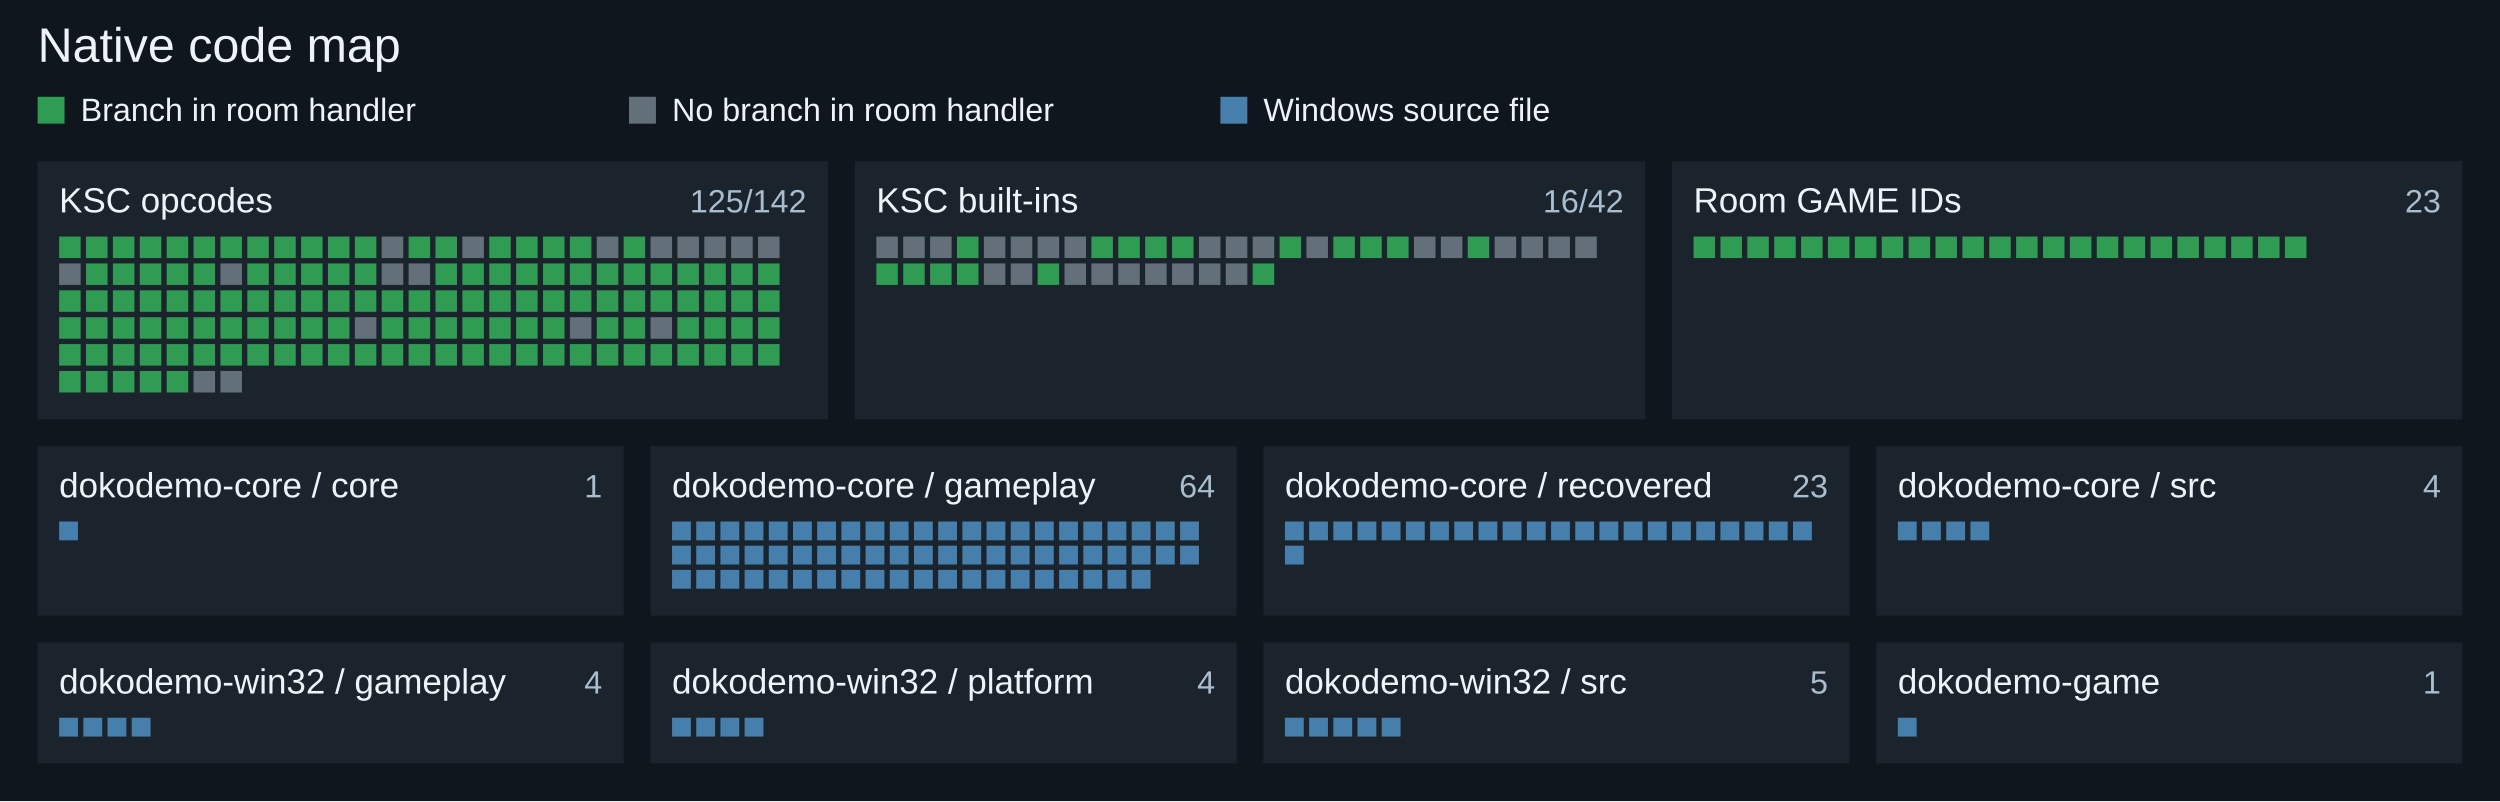
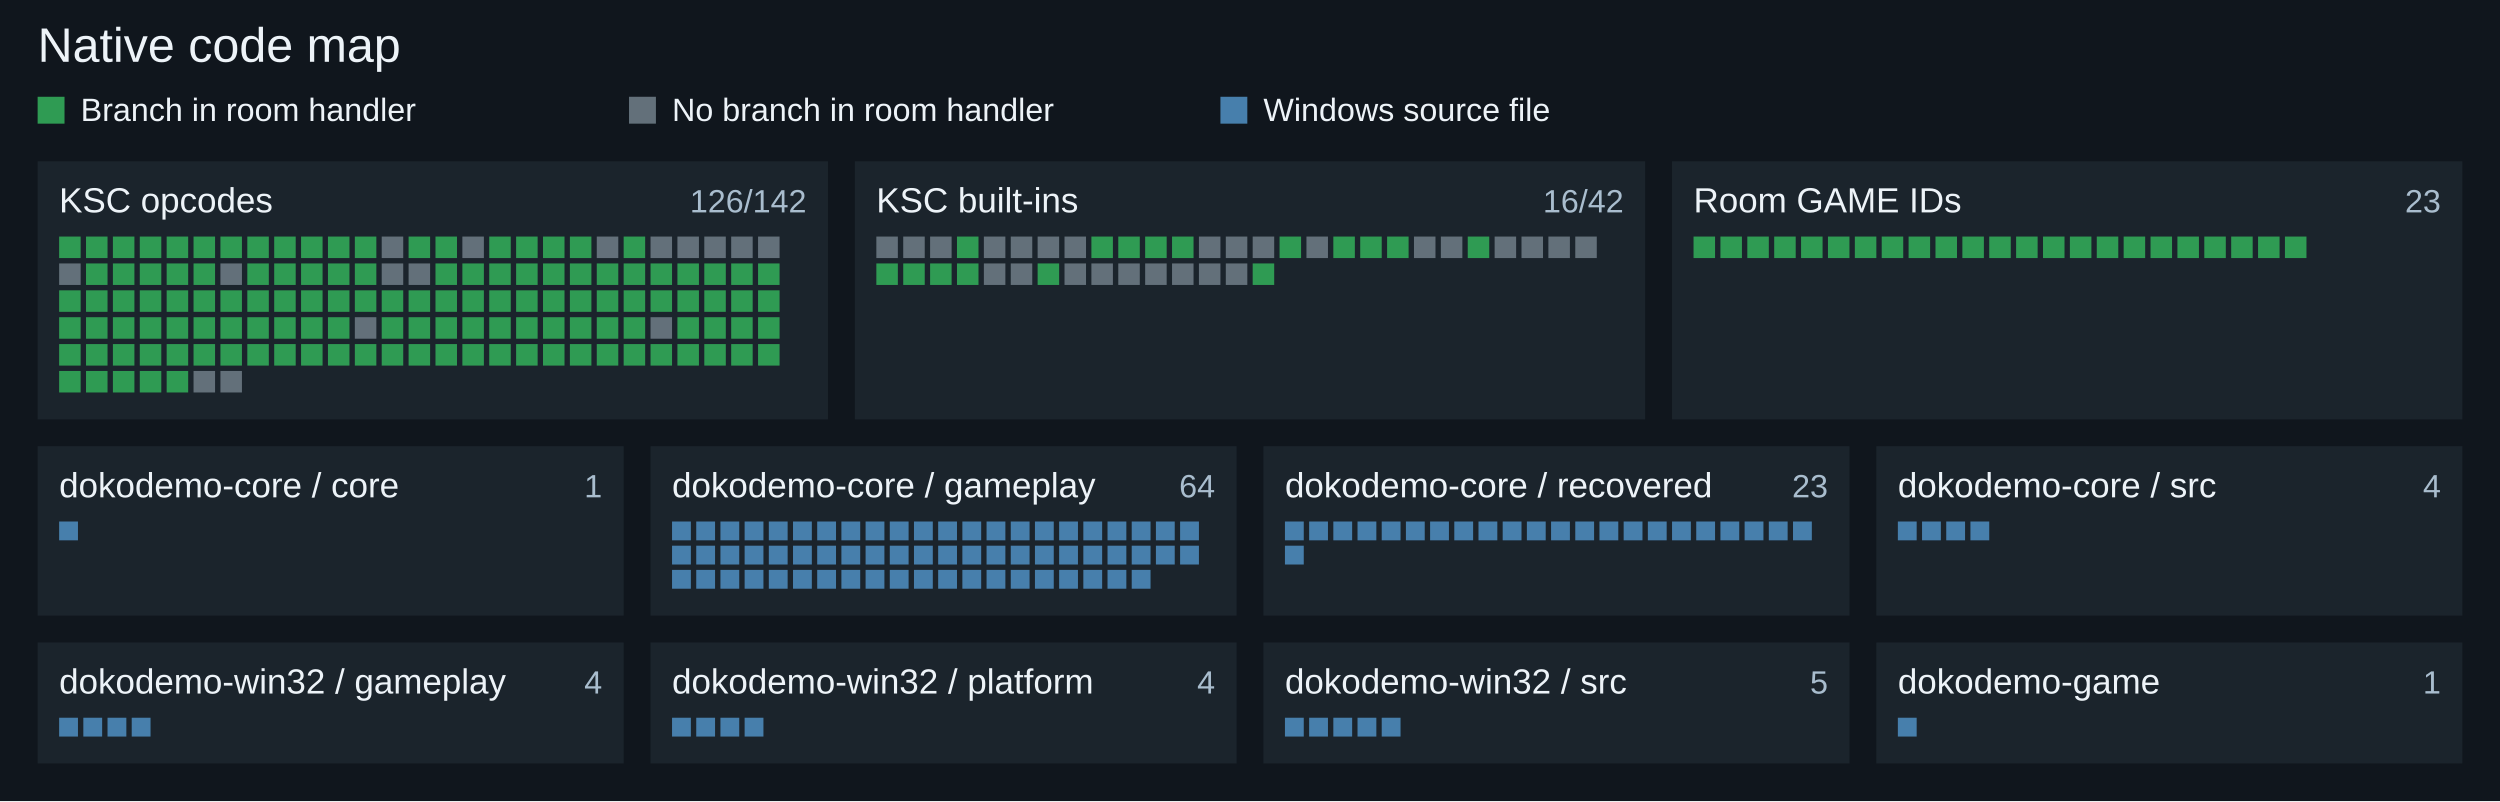
<svg xmlns="http://www.w3.org/2000/svg" width="930" height="298" viewBox="0 0 930 298" role="img" aria-label="Native code map. Each square represents a dispatch ID or Windows source file.">
  <rect x="0" y="0" width="930" height="298" fill="#10161d" />
  <g font-family="Segoe UI, Arial, sans-serif">
    <text x="14" y="23" font-size="18" fill="#edf3f8">Native code map</text>
    <rect x="14" y="36" width="10" height="10" fill="#2f9b53" />
    <text x="30" y="45" font-size="12" fill="#edf3f8">Branch in room handler</text>
    <rect x="234" y="36" width="10" height="10" fill="#63707a" />
    <text x="250" y="45" font-size="12" fill="#edf3f8">No branch in room handler</text>
    <rect x="454" y="36" width="10" height="10" fill="#477fac" />
    <text x="470" y="45" font-size="12" fill="#edf3f8">Windows source file</text>
    <rect x="14" y="60" width="294" height="96" fill="#1b242c" />
    <text x="22" y="79" font-size="13" fill="#edf3f8">KSC opcodes</text>
-     <text x="300" y="79" font-size="12" fill="#a9bdce" text-anchor="end">125/142</text>
+     <text x="300" y="79" font-size="12" fill="#a9bdce" text-anchor="end">126/142</text>
    <rect x="22" y="88" width="8" height="8" fill="#2f9b53" />
    <rect x="32" y="88" width="8" height="8" fill="#2f9b53" />
    <rect x="42" y="88" width="8" height="8" fill="#2f9b53" />
    <rect x="52" y="88" width="8" height="8" fill="#2f9b53" />
    <rect x="62" y="88" width="8" height="8" fill="#2f9b53" />
    <rect x="72" y="88" width="8" height="8" fill="#2f9b53" />
    <rect x="82" y="88" width="8" height="8" fill="#2f9b53" />
    <rect x="92" y="88" width="8" height="8" fill="#2f9b53" />
    <rect x="102" y="88" width="8" height="8" fill="#2f9b53" />
    <rect x="112" y="88" width="8" height="8" fill="#2f9b53" />
    <rect x="122" y="88" width="8" height="8" fill="#2f9b53" />
    <rect x="132" y="88" width="8" height="8" fill="#2f9b53" />
    <rect x="142" y="88" width="8" height="8" fill="#63707a" />
    <rect x="152" y="88" width="8" height="8" fill="#2f9b53" />
    <rect x="162" y="88" width="8" height="8" fill="#2f9b53" />
    <rect x="172" y="88" width="8" height="8" fill="#63707a" />
    <rect x="182" y="88" width="8" height="8" fill="#2f9b53" />
    <rect x="192" y="88" width="8" height="8" fill="#2f9b53" />
    <rect x="202" y="88" width="8" height="8" fill="#2f9b53" />
    <rect x="212" y="88" width="8" height="8" fill="#2f9b53" />
    <rect x="222" y="88" width="8" height="8" fill="#63707a" />
    <rect x="232" y="88" width="8" height="8" fill="#2f9b53" />
    <rect x="242" y="88" width="8" height="8" fill="#63707a" />
    <rect x="252" y="88" width="8" height="8" fill="#63707a" />
    <rect x="262" y="88" width="8" height="8" fill="#63707a" />
    <rect x="272" y="88" width="8" height="8" fill="#63707a" />
    <rect x="282" y="88" width="8" height="8" fill="#63707a" />
    <rect x="22" y="98" width="8" height="8" fill="#63707a" />
    <rect x="32" y="98" width="8" height="8" fill="#2f9b53" />
    <rect x="42" y="98" width="8" height="8" fill="#2f9b53" />
    <rect x="52" y="98" width="8" height="8" fill="#2f9b53" />
    <rect x="62" y="98" width="8" height="8" fill="#2f9b53" />
    <rect x="72" y="98" width="8" height="8" fill="#2f9b53" />
    <rect x="82" y="98" width="8" height="8" fill="#63707a" />
    <rect x="92" y="98" width="8" height="8" fill="#2f9b53" />
    <rect x="102" y="98" width="8" height="8" fill="#2f9b53" />
    <rect x="112" y="98" width="8" height="8" fill="#2f9b53" />
    <rect x="122" y="98" width="8" height="8" fill="#2f9b53" />
    <rect x="132" y="98" width="8" height="8" fill="#2f9b53" />
    <rect x="142" y="98" width="8" height="8" fill="#63707a" />
    <rect x="152" y="98" width="8" height="8" fill="#63707a" />
    <rect x="162" y="98" width="8" height="8" fill="#2f9b53" />
    <rect x="172" y="98" width="8" height="8" fill="#2f9b53" />
    <rect x="182" y="98" width="8" height="8" fill="#2f9b53" />
    <rect x="192" y="98" width="8" height="8" fill="#2f9b53" />
    <rect x="202" y="98" width="8" height="8" fill="#2f9b53" />
    <rect x="212" y="98" width="8" height="8" fill="#2f9b53" />
    <rect x="222" y="98" width="8" height="8" fill="#2f9b53" />
    <rect x="232" y="98" width="8" height="8" fill="#2f9b53" />
    <rect x="242" y="98" width="8" height="8" fill="#2f9b53" />
    <rect x="252" y="98" width="8" height="8" fill="#2f9b53" />
    <rect x="262" y="98" width="8" height="8" fill="#2f9b53" />
    <rect x="272" y="98" width="8" height="8" fill="#2f9b53" />
    <rect x="282" y="98" width="8" height="8" fill="#2f9b53" />
    <rect x="22" y="108" width="8" height="8" fill="#2f9b53" />
    <rect x="32" y="108" width="8" height="8" fill="#2f9b53" />
    <rect x="42" y="108" width="8" height="8" fill="#2f9b53" />
    <rect x="52" y="108" width="8" height="8" fill="#2f9b53" />
    <rect x="62" y="108" width="8" height="8" fill="#2f9b53" />
    <rect x="72" y="108" width="8" height="8" fill="#2f9b53" />
    <rect x="82" y="108" width="8" height="8" fill="#2f9b53" />
    <rect x="92" y="108" width="8" height="8" fill="#2f9b53" />
    <rect x="102" y="108" width="8" height="8" fill="#2f9b53" />
    <rect x="112" y="108" width="8" height="8" fill="#2f9b53" />
    <rect x="122" y="108" width="8" height="8" fill="#2f9b53" />
    <rect x="132" y="108" width="8" height="8" fill="#2f9b53" />
    <rect x="142" y="108" width="8" height="8" fill="#2f9b53" />
    <rect x="152" y="108" width="8" height="8" fill="#2f9b53" />
    <rect x="162" y="108" width="8" height="8" fill="#2f9b53" />
    <rect x="172" y="108" width="8" height="8" fill="#2f9b53" />
    <rect x="182" y="108" width="8" height="8" fill="#2f9b53" />
    <rect x="192" y="108" width="8" height="8" fill="#2f9b53" />
    <rect x="202" y="108" width="8" height="8" fill="#2f9b53" />
    <rect x="212" y="108" width="8" height="8" fill="#2f9b53" />
    <rect x="222" y="108" width="8" height="8" fill="#2f9b53" />
    <rect x="232" y="108" width="8" height="8" fill="#2f9b53" />
    <rect x="242" y="108" width="8" height="8" fill="#2f9b53" />
    <rect x="252" y="108" width="8" height="8" fill="#2f9b53" />
    <rect x="262" y="108" width="8" height="8" fill="#2f9b53" />
    <rect x="272" y="108" width="8" height="8" fill="#2f9b53" />
    <rect x="282" y="108" width="8" height="8" fill="#2f9b53" />
    <rect x="22" y="118" width="8" height="8" fill="#2f9b53" />
    <rect x="32" y="118" width="8" height="8" fill="#2f9b53" />
    <rect x="42" y="118" width="8" height="8" fill="#2f9b53" />
    <rect x="52" y="118" width="8" height="8" fill="#2f9b53" />
    <rect x="62" y="118" width="8" height="8" fill="#2f9b53" />
    <rect x="72" y="118" width="8" height="8" fill="#2f9b53" />
    <rect x="82" y="118" width="8" height="8" fill="#2f9b53" />
    <rect x="92" y="118" width="8" height="8" fill="#2f9b53" />
    <rect x="102" y="118" width="8" height="8" fill="#2f9b53" />
    <rect x="112" y="118" width="8" height="8" fill="#2f9b53" />
    <rect x="122" y="118" width="8" height="8" fill="#2f9b53" />
    <rect x="132" y="118" width="8" height="8" fill="#63707a" />
    <rect x="142" y="118" width="8" height="8" fill="#2f9b53" />
    <rect x="152" y="118" width="8" height="8" fill="#2f9b53" />
    <rect x="162" y="118" width="8" height="8" fill="#2f9b53" />
    <rect x="172" y="118" width="8" height="8" fill="#2f9b53" />
    <rect x="182" y="118" width="8" height="8" fill="#2f9b53" />
    <rect x="192" y="118" width="8" height="8" fill="#2f9b53" />
    <rect x="202" y="118" width="8" height="8" fill="#2f9b53" />
-     <rect x="212" y="118" width="8" height="8" fill="#63707a" />
+     <rect x="212" y="118" width="8" height="8" fill="#2f9b53" />
    <rect x="222" y="118" width="8" height="8" fill="#2f9b53" />
    <rect x="232" y="118" width="8" height="8" fill="#2f9b53" />
    <rect x="242" y="118" width="8" height="8" fill="#63707a" />
    <rect x="252" y="118" width="8" height="8" fill="#2f9b53" />
    <rect x="262" y="118" width="8" height="8" fill="#2f9b53" />
    <rect x="272" y="118" width="8" height="8" fill="#2f9b53" />
    <rect x="282" y="118" width="8" height="8" fill="#2f9b53" />
    <rect x="22" y="128" width="8" height="8" fill="#2f9b53" />
    <rect x="32" y="128" width="8" height="8" fill="#2f9b53" />
    <rect x="42" y="128" width="8" height="8" fill="#2f9b53" />
    <rect x="52" y="128" width="8" height="8" fill="#2f9b53" />
    <rect x="62" y="128" width="8" height="8" fill="#2f9b53" />
    <rect x="72" y="128" width="8" height="8" fill="#2f9b53" />
    <rect x="82" y="128" width="8" height="8" fill="#2f9b53" />
    <rect x="92" y="128" width="8" height="8" fill="#2f9b53" />
    <rect x="102" y="128" width="8" height="8" fill="#2f9b53" />
    <rect x="112" y="128" width="8" height="8" fill="#2f9b53" />
    <rect x="122" y="128" width="8" height="8" fill="#2f9b53" />
    <rect x="132" y="128" width="8" height="8" fill="#2f9b53" />
    <rect x="142" y="128" width="8" height="8" fill="#2f9b53" />
    <rect x="152" y="128" width="8" height="8" fill="#2f9b53" />
    <rect x="162" y="128" width="8" height="8" fill="#2f9b53" />
    <rect x="172" y="128" width="8" height="8" fill="#2f9b53" />
    <rect x="182" y="128" width="8" height="8" fill="#2f9b53" />
    <rect x="192" y="128" width="8" height="8" fill="#2f9b53" />
    <rect x="202" y="128" width="8" height="8" fill="#2f9b53" />
    <rect x="212" y="128" width="8" height="8" fill="#2f9b53" />
    <rect x="222" y="128" width="8" height="8" fill="#2f9b53" />
    <rect x="232" y="128" width="8" height="8" fill="#2f9b53" />
    <rect x="242" y="128" width="8" height="8" fill="#2f9b53" />
    <rect x="252" y="128" width="8" height="8" fill="#2f9b53" />
    <rect x="262" y="128" width="8" height="8" fill="#2f9b53" />
    <rect x="272" y="128" width="8" height="8" fill="#2f9b53" />
    <rect x="282" y="128" width="8" height="8" fill="#2f9b53" />
    <rect x="22" y="138" width="8" height="8" fill="#2f9b53" />
    <rect x="32" y="138" width="8" height="8" fill="#2f9b53" />
    <rect x="42" y="138" width="8" height="8" fill="#2f9b53" />
    <rect x="52" y="138" width="8" height="8" fill="#2f9b53" />
    <rect x="62" y="138" width="8" height="8" fill="#2f9b53" />
    <rect x="72" y="138" width="8" height="8" fill="#63707a" />
    <rect x="82" y="138" width="8" height="8" fill="#63707a" />
    <rect x="318" y="60" width="294" height="96" fill="#1b242c" />
    <text x="326" y="79" font-size="13" fill="#edf3f8">KSC built-ins</text>
    <text x="604" y="79" font-size="12" fill="#a9bdce" text-anchor="end">16/42</text>
    <rect x="326" y="88" width="8" height="8" fill="#63707a" />
    <rect x="336" y="88" width="8" height="8" fill="#63707a" />
    <rect x="346" y="88" width="8" height="8" fill="#63707a" />
    <rect x="356" y="88" width="8" height="8" fill="#2f9b53" />
    <rect x="366" y="88" width="8" height="8" fill="#63707a" />
    <rect x="376" y="88" width="8" height="8" fill="#63707a" />
    <rect x="386" y="88" width="8" height="8" fill="#63707a" />
    <rect x="396" y="88" width="8" height="8" fill="#63707a" />
    <rect x="406" y="88" width="8" height="8" fill="#2f9b53" />
    <rect x="416" y="88" width="8" height="8" fill="#2f9b53" />
    <rect x="426" y="88" width="8" height="8" fill="#2f9b53" />
    <rect x="436" y="88" width="8" height="8" fill="#2f9b53" />
    <rect x="446" y="88" width="8" height="8" fill="#63707a" />
    <rect x="456" y="88" width="8" height="8" fill="#63707a" />
    <rect x="466" y="88" width="8" height="8" fill="#63707a" />
    <rect x="476" y="88" width="8" height="8" fill="#2f9b53" />
    <rect x="486" y="88" width="8" height="8" fill="#63707a" />
    <rect x="496" y="88" width="8" height="8" fill="#2f9b53" />
    <rect x="506" y="88" width="8" height="8" fill="#2f9b53" />
    <rect x="516" y="88" width="8" height="8" fill="#2f9b53" />
    <rect x="526" y="88" width="8" height="8" fill="#63707a" />
    <rect x="536" y="88" width="8" height="8" fill="#63707a" />
    <rect x="546" y="88" width="8" height="8" fill="#2f9b53" />
    <rect x="556" y="88" width="8" height="8" fill="#63707a" />
    <rect x="566" y="88" width="8" height="8" fill="#63707a" />
    <rect x="576" y="88" width="8" height="8" fill="#63707a" />
    <rect x="586" y="88" width="8" height="8" fill="#63707a" />
    <rect x="326" y="98" width="8" height="8" fill="#2f9b53" />
    <rect x="336" y="98" width="8" height="8" fill="#2f9b53" />
    <rect x="346" y="98" width="8" height="8" fill="#2f9b53" />
    <rect x="356" y="98" width="8" height="8" fill="#2f9b53" />
    <rect x="366" y="98" width="8" height="8" fill="#63707a" />
    <rect x="376" y="98" width="8" height="8" fill="#63707a" />
    <rect x="386" y="98" width="8" height="8" fill="#2f9b53" />
    <rect x="396" y="98" width="8" height="8" fill="#63707a" />
    <rect x="406" y="98" width="8" height="8" fill="#63707a" />
    <rect x="416" y="98" width="8" height="8" fill="#63707a" />
    <rect x="426" y="98" width="8" height="8" fill="#63707a" />
    <rect x="436" y="98" width="8" height="8" fill="#63707a" />
    <rect x="446" y="98" width="8" height="8" fill="#63707a" />
    <rect x="456" y="98" width="8" height="8" fill="#63707a" />
    <rect x="466" y="98" width="8" height="8" fill="#2f9b53" />
    <rect x="622" y="60" width="294" height="96" fill="#1b242c" />
    <text x="630" y="79" font-size="13" fill="#edf3f8">Room GAME IDs</text>
    <text x="908" y="79" font-size="12" fill="#a9bdce" text-anchor="end">23</text>
    <rect x="630" y="88" width="8" height="8" fill="#2f9b53" />
    <rect x="640" y="88" width="8" height="8" fill="#2f9b53" />
    <rect x="650" y="88" width="8" height="8" fill="#2f9b53" />
    <rect x="660" y="88" width="8" height="8" fill="#2f9b53" />
    <rect x="670" y="88" width="8" height="8" fill="#2f9b53" />
    <rect x="680" y="88" width="8" height="8" fill="#2f9b53" />
    <rect x="690" y="88" width="8" height="8" fill="#2f9b53" />
    <rect x="700" y="88" width="8" height="8" fill="#2f9b53" />
    <rect x="710" y="88" width="8" height="8" fill="#2f9b53" />
    <rect x="720" y="88" width="8" height="8" fill="#2f9b53" />
    <rect x="730" y="88" width="8" height="8" fill="#2f9b53" />
    <rect x="740" y="88" width="8" height="8" fill="#2f9b53" />
    <rect x="750" y="88" width="8" height="8" fill="#2f9b53" />
    <rect x="760" y="88" width="8" height="8" fill="#2f9b53" />
    <rect x="770" y="88" width="8" height="8" fill="#2f9b53" />
    <rect x="780" y="88" width="8" height="8" fill="#2f9b53" />
    <rect x="790" y="88" width="8" height="8" fill="#2f9b53" />
    <rect x="800" y="88" width="8" height="8" fill="#2f9b53" />
    <rect x="810" y="88" width="8" height="8" fill="#2f9b53" />
    <rect x="820" y="88" width="8" height="8" fill="#2f9b53" />
    <rect x="830" y="88" width="8" height="8" fill="#2f9b53" />
    <rect x="840" y="88" width="8" height="8" fill="#2f9b53" />
    <rect x="850" y="88" width="8" height="8" fill="#2f9b53" />
    <rect x="14" y="166" width="218" height="63" fill="#1b242c" />
    <text x="22" y="185" font-size="13" fill="#edf3f8">dokodemo-core / core</text>
    <text x="224" y="185" font-size="12" fill="#a9bdce" text-anchor="end">1</text>
    <rect x="22" y="194" width="7" height="7" fill="#477fac" />
    <rect x="242" y="166" width="218" height="63" fill="#1b242c" />
    <text x="250" y="185" font-size="13" fill="#edf3f8">dokodemo-core / gameplay</text>
    <text x="452" y="185" font-size="12" fill="#a9bdce" text-anchor="end">64</text>
    <rect x="250" y="194" width="7" height="7" fill="#477fac" />
    <rect x="259" y="194" width="7" height="7" fill="#477fac" />
    <rect x="268" y="194" width="7" height="7" fill="#477fac" />
    <rect x="277" y="194" width="7" height="7" fill="#477fac" />
    <rect x="286" y="194" width="7" height="7" fill="#477fac" />
    <rect x="295" y="194" width="7" height="7" fill="#477fac" />
    <rect x="304" y="194" width="7" height="7" fill="#477fac" />
    <rect x="313" y="194" width="7" height="7" fill="#477fac" />
    <rect x="322" y="194" width="7" height="7" fill="#477fac" />
    <rect x="331" y="194" width="7" height="7" fill="#477fac" />
    <rect x="340" y="194" width="7" height="7" fill="#477fac" />
    <rect x="349" y="194" width="7" height="7" fill="#477fac" />
    <rect x="358" y="194" width="7" height="7" fill="#477fac" />
    <rect x="367" y="194" width="7" height="7" fill="#477fac" />
    <rect x="376" y="194" width="7" height="7" fill="#477fac" />
    <rect x="385" y="194" width="7" height="7" fill="#477fac" />
    <rect x="394" y="194" width="7" height="7" fill="#477fac" />
    <rect x="403" y="194" width="7" height="7" fill="#477fac" />
    <rect x="412" y="194" width="7" height="7" fill="#477fac" />
    <rect x="421" y="194" width="7" height="7" fill="#477fac" />
    <rect x="430" y="194" width="7" height="7" fill="#477fac" />
    <rect x="439" y="194" width="7" height="7" fill="#477fac" />
    <rect x="250" y="203" width="7" height="7" fill="#477fac" />
    <rect x="259" y="203" width="7" height="7" fill="#477fac" />
    <rect x="268" y="203" width="7" height="7" fill="#477fac" />
    <rect x="277" y="203" width="7" height="7" fill="#477fac" />
    <rect x="286" y="203" width="7" height="7" fill="#477fac" />
    <rect x="295" y="203" width="7" height="7" fill="#477fac" />
    <rect x="304" y="203" width="7" height="7" fill="#477fac" />
    <rect x="313" y="203" width="7" height="7" fill="#477fac" />
    <rect x="322" y="203" width="7" height="7" fill="#477fac" />
    <rect x="331" y="203" width="7" height="7" fill="#477fac" />
    <rect x="340" y="203" width="7" height="7" fill="#477fac" />
    <rect x="349" y="203" width="7" height="7" fill="#477fac" />
    <rect x="358" y="203" width="7" height="7" fill="#477fac" />
    <rect x="367" y="203" width="7" height="7" fill="#477fac" />
    <rect x="376" y="203" width="7" height="7" fill="#477fac" />
    <rect x="385" y="203" width="7" height="7" fill="#477fac" />
    <rect x="394" y="203" width="7" height="7" fill="#477fac" />
    <rect x="403" y="203" width="7" height="7" fill="#477fac" />
    <rect x="412" y="203" width="7" height="7" fill="#477fac" />
    <rect x="421" y="203" width="7" height="7" fill="#477fac" />
    <rect x="430" y="203" width="7" height="7" fill="#477fac" />
    <rect x="439" y="203" width="7" height="7" fill="#477fac" />
    <rect x="250" y="212" width="7" height="7" fill="#477fac" />
    <rect x="259" y="212" width="7" height="7" fill="#477fac" />
    <rect x="268" y="212" width="7" height="7" fill="#477fac" />
    <rect x="277" y="212" width="7" height="7" fill="#477fac" />
    <rect x="286" y="212" width="7" height="7" fill="#477fac" />
    <rect x="295" y="212" width="7" height="7" fill="#477fac" />
    <rect x="304" y="212" width="7" height="7" fill="#477fac" />
    <rect x="313" y="212" width="7" height="7" fill="#477fac" />
    <rect x="322" y="212" width="7" height="7" fill="#477fac" />
    <rect x="331" y="212" width="7" height="7" fill="#477fac" />
    <rect x="340" y="212" width="7" height="7" fill="#477fac" />
    <rect x="349" y="212" width="7" height="7" fill="#477fac" />
    <rect x="358" y="212" width="7" height="7" fill="#477fac" />
    <rect x="367" y="212" width="7" height="7" fill="#477fac" />
    <rect x="376" y="212" width="7" height="7" fill="#477fac" />
    <rect x="385" y="212" width="7" height="7" fill="#477fac" />
    <rect x="394" y="212" width="7" height="7" fill="#477fac" />
    <rect x="403" y="212" width="7" height="7" fill="#477fac" />
    <rect x="412" y="212" width="7" height="7" fill="#477fac" />
    <rect x="421" y="212" width="7" height="7" fill="#477fac" />
    <rect x="470" y="166" width="218" height="63" fill="#1b242c" />
    <text x="478" y="185" font-size="13" fill="#edf3f8">dokodemo-core / recovered</text>
    <text x="680" y="185" font-size="12" fill="#a9bdce" text-anchor="end">23</text>
    <rect x="478" y="194" width="7" height="7" fill="#477fac" />
    <rect x="487" y="194" width="7" height="7" fill="#477fac" />
    <rect x="496" y="194" width="7" height="7" fill="#477fac" />
    <rect x="505" y="194" width="7" height="7" fill="#477fac" />
    <rect x="514" y="194" width="7" height="7" fill="#477fac" />
    <rect x="523" y="194" width="7" height="7" fill="#477fac" />
    <rect x="532" y="194" width="7" height="7" fill="#477fac" />
    <rect x="541" y="194" width="7" height="7" fill="#477fac" />
    <rect x="550" y="194" width="7" height="7" fill="#477fac" />
    <rect x="559" y="194" width="7" height="7" fill="#477fac" />
    <rect x="568" y="194" width="7" height="7" fill="#477fac" />
    <rect x="577" y="194" width="7" height="7" fill="#477fac" />
    <rect x="586" y="194" width="7" height="7" fill="#477fac" />
    <rect x="595" y="194" width="7" height="7" fill="#477fac" />
    <rect x="604" y="194" width="7" height="7" fill="#477fac" />
    <rect x="613" y="194" width="7" height="7" fill="#477fac" />
    <rect x="622" y="194" width="7" height="7" fill="#477fac" />
    <rect x="631" y="194" width="7" height="7" fill="#477fac" />
    <rect x="640" y="194" width="7" height="7" fill="#477fac" />
    <rect x="649" y="194" width="7" height="7" fill="#477fac" />
    <rect x="658" y="194" width="7" height="7" fill="#477fac" />
    <rect x="667" y="194" width="7" height="7" fill="#477fac" />
    <rect x="478" y="203" width="7" height="7" fill="#477fac" />
    <rect x="698" y="166" width="218" height="63" fill="#1b242c" />
    <text x="706" y="185" font-size="13" fill="#edf3f8">dokodemo-core / src</text>
    <text x="908" y="185" font-size="12" fill="#a9bdce" text-anchor="end">4</text>
    <rect x="706" y="194" width="7" height="7" fill="#477fac" />
    <rect x="715" y="194" width="7" height="7" fill="#477fac" />
    <rect x="724" y="194" width="7" height="7" fill="#477fac" />
    <rect x="733" y="194" width="7" height="7" fill="#477fac" />
    <rect x="14" y="239" width="218" height="45" fill="#1b242c" />
    <text x="22" y="258" font-size="13" fill="#edf3f8">dokodemo-win32 / gameplay</text>
    <text x="224" y="258" font-size="12" fill="#a9bdce" text-anchor="end">4</text>
    <rect x="22" y="267" width="7" height="7" fill="#477fac" />
    <rect x="31" y="267" width="7" height="7" fill="#477fac" />
    <rect x="40" y="267" width="7" height="7" fill="#477fac" />
    <rect x="49" y="267" width="7" height="7" fill="#477fac" />
    <rect x="242" y="239" width="218" height="45" fill="#1b242c" />
    <text x="250" y="258" font-size="13" fill="#edf3f8">dokodemo-win32 / platform</text>
    <text x="452" y="258" font-size="12" fill="#a9bdce" text-anchor="end">4</text>
    <rect x="250" y="267" width="7" height="7" fill="#477fac" />
    <rect x="259" y="267" width="7" height="7" fill="#477fac" />
    <rect x="268" y="267" width="7" height="7" fill="#477fac" />
    <rect x="277" y="267" width="7" height="7" fill="#477fac" />
    <rect x="470" y="239" width="218" height="45" fill="#1b242c" />
    <text x="478" y="258" font-size="13" fill="#edf3f8">dokodemo-win32 / src</text>
    <text x="680" y="258" font-size="12" fill="#a9bdce" text-anchor="end">5</text>
    <rect x="478" y="267" width="7" height="7" fill="#477fac" />
    <rect x="487" y="267" width="7" height="7" fill="#477fac" />
    <rect x="496" y="267" width="7" height="7" fill="#477fac" />
    <rect x="505" y="267" width="7" height="7" fill="#477fac" />
    <rect x="514" y="267" width="7" height="7" fill="#477fac" />
    <rect x="698" y="239" width="218" height="45" fill="#1b242c" />
    <text x="706" y="258" font-size="13" fill="#edf3f8">dokodemo-game</text>
    <text x="908" y="258" font-size="12" fill="#a9bdce" text-anchor="end">1</text>
    <rect x="706" y="267" width="7" height="7" fill="#477fac" />
  </g>
</svg>
